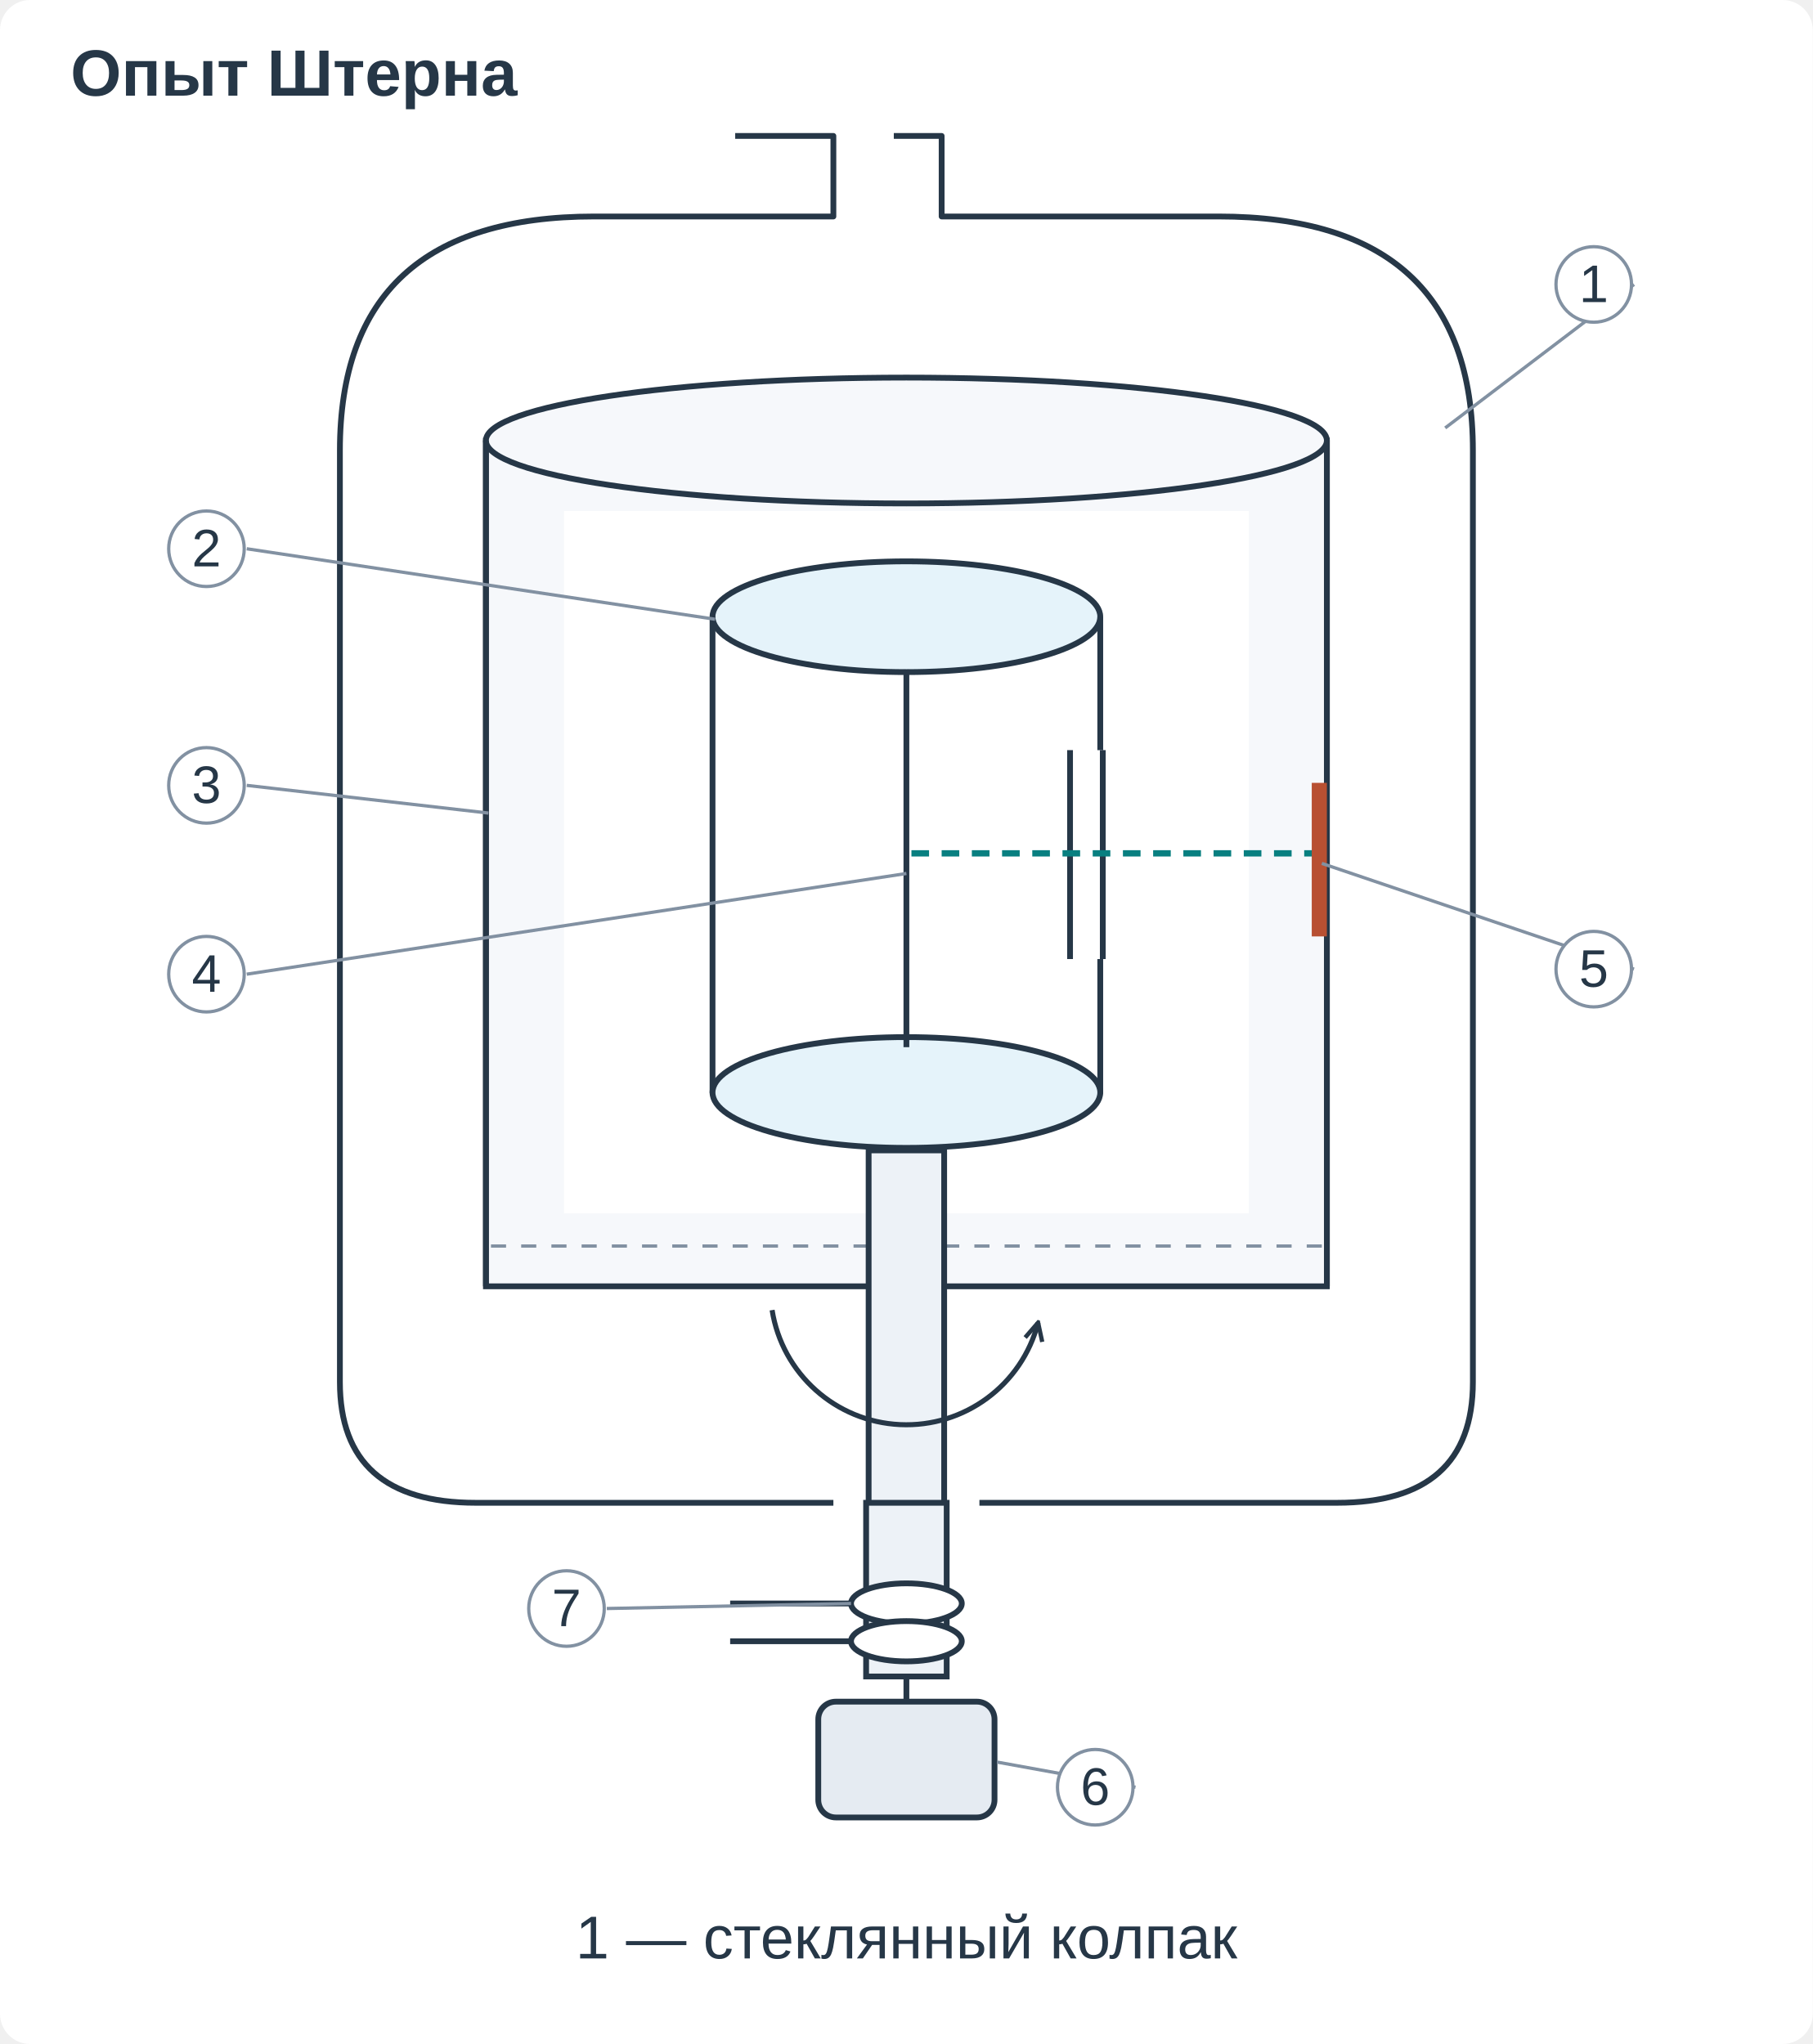
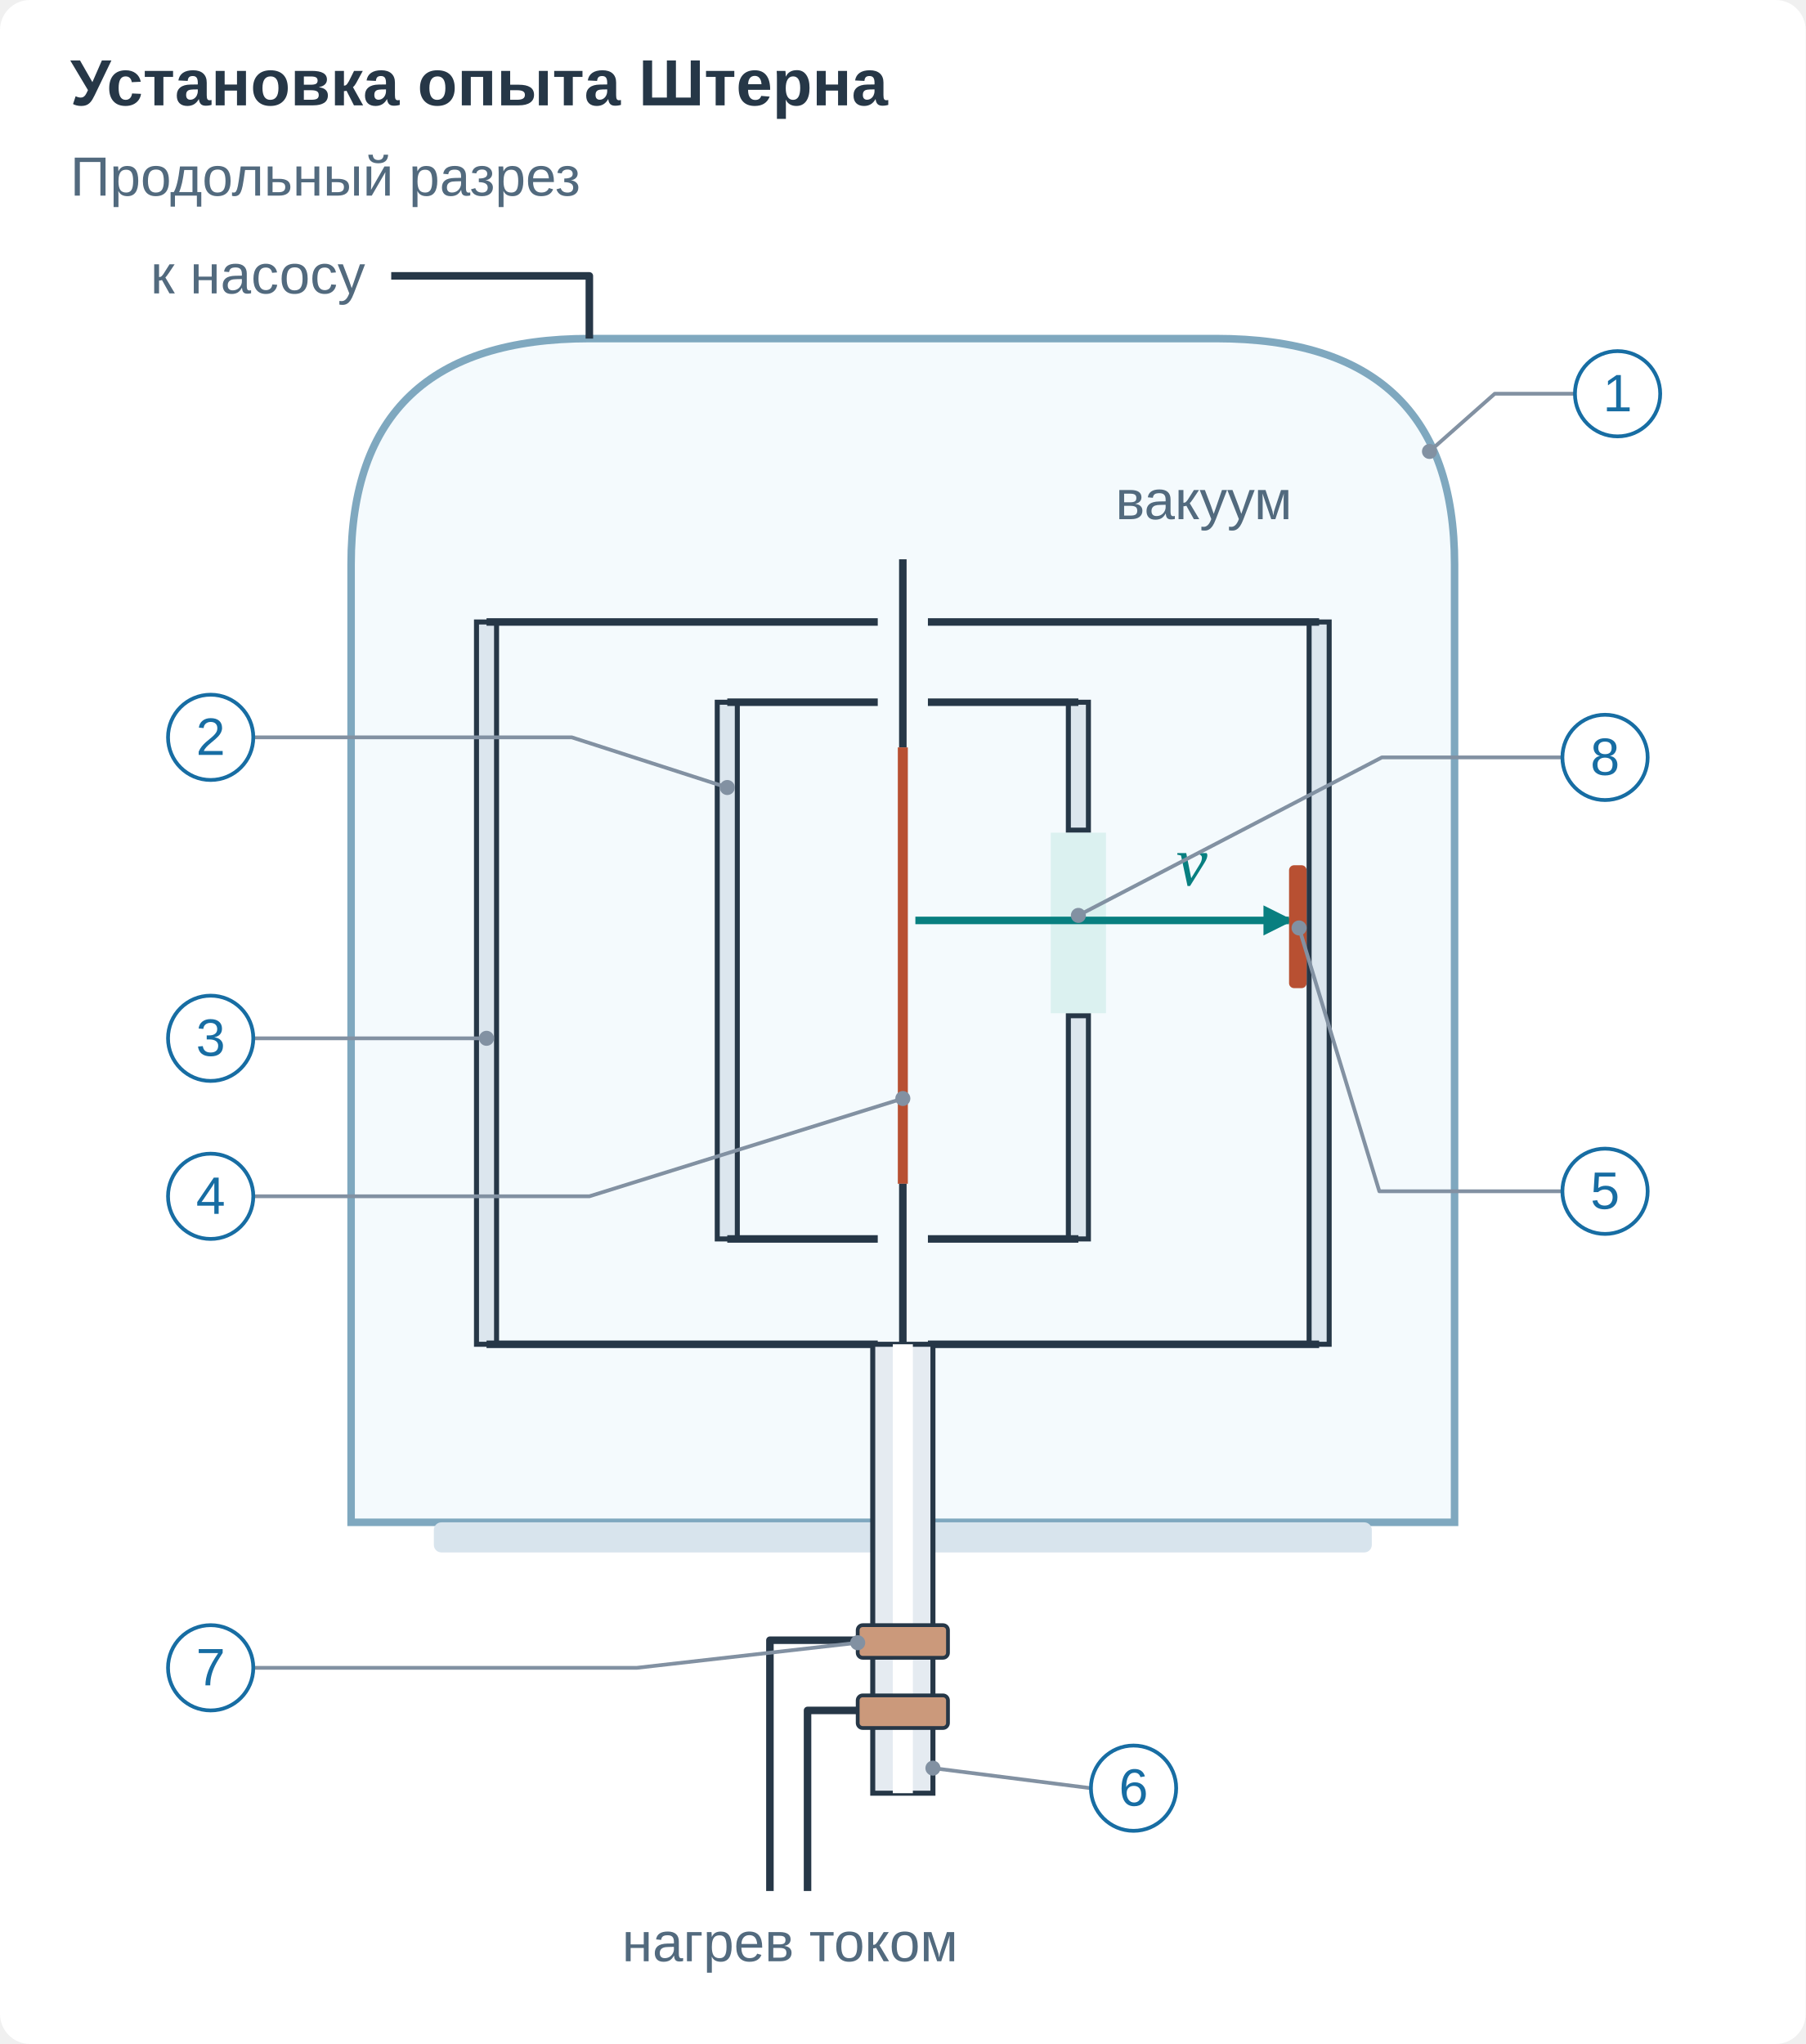
- <svg xmlns="http://www.w3.org/2000/svg" viewBox="0 0 720 812" role="img" aria-labelledby="title desc">
+ <svg xmlns="http://www.w3.org/2000/svg" viewBox="0 0 720 815" role="img" aria-labelledby="title desc">
  <defs>
    <marker id="arrow" markerWidth="9" markerHeight="9" refX="8" refY="4.5" orient="auto-start-reverse" markerUnits="userSpaceOnUse">
      <path d="M1 1 L8 4.5 L1 8" fill="none" stroke="#263747" stroke-width="1.7" />
    </marker>
  </defs>
  <style>text{font-family:Arial,Helvetica,sans-serif;fill:#263747}.label{font-size:24px}.small{font-size:22px}.heading{font-size:26px;font-weight:600}.math{font-family:Georgia,'Times New Roman',serif;font-style:italic;font-size:28px}.number{font-size:21px}.wall{fill:none;stroke:#263747;stroke-width:2.3;stroke-linejoin:round}.leader{fill:none;stroke:#8291a2;stroke-width:1.3}.guide{fill:none;stroke:#8291a2;stroke-width:1.3;stroke-dasharray:6 6}.axis{fill:none;stroke:#263747;stroke-width:1.7;marker-end:url(#arrow)}.beam{fill:none;stroke:#087f80;stroke-width:2.5;stroke-dasharray:7 5}.rotation{fill:none;stroke:#263747;stroke-width:2;marker-end:url(#arrow)}</style>
-   <rect width="720" height="812" rx="12" fill="#fff" />
-   <text x="28.000" y="38.000" class="heading">Опыт Штерна</text>
-   <path d="M135 549 V179 Q135 86 236 86 H331 V54 H292 M355 54 H374 V86 H484 Q585 86 585 179 V549 Q585 597 531 597 H389 M331 597 H189 Q135 597 135 549" class="wall" />
-   <rect x="193" y="175" width="334" height="336" fill="#f6f8fb" stroke="#263747" stroke-width="2.3" />
-   <ellipse cx="360" cy="175" rx="167" ry="25" fill="#f6f8fb" stroke="#263747" stroke-width="2.3" />
-   <line x1="195.000" y1="495.000" x2="525.000" y2="495.000" class="guide" />
-   <rect x="224" y="203" width="272" height="279" fill="#fff" />
-   <line x1="193.000" y1="175.000" x2="193.000" y2="511.000" class="wall" />
-   <line x1="527.000" y1="175.000" x2="527.000" y2="511.000" class="wall" />
-   <ellipse cx="360" cy="245" rx="77" ry="22" fill="#e5f3fa" stroke="#263747" stroke-width="2.3" />
-   <path d="M283 245 V434 Q360 477 437 434 V245" class="wall" />
-   <ellipse cx="360" cy="434" rx="77" ry="22" fill="#e5f3fa" stroke="#263747" stroke-width="2.3" />
-   <line x1="360.000" y1="266.000" x2="360.000" y2="416.000" class="wall" stroke="#b85032" stroke-width="4" />
-   <rect x="425" y="298" width="13" height="83" fill="#fff" />
-   <line x1="425.000" y1="298.000" x2="425.000" y2="381.000" class="wall" />
-   <line x1="438.000" y1="298.000" x2="438.000" y2="381.000" class="wall" />
-   <line x1="362.000" y1="339.000" x2="522.000" y2="339.000" class="beam" />
-   <rect x="521" y="311" width="6" height="61" fill="#b85032" />
-   <rect x="345" y="457" width="30" height="141" fill="#edf2f7" stroke="#263747" stroke-width="2.3" />
-   <rect x="344" y="597" width="32" height="69" fill="#edf2f7" stroke="#263747" stroke-width="2.3" />
-   <ellipse cx="360" cy="637" rx="22" ry="8" fill="#fff" stroke="#263747" stroke-width="2.3" />
-   <ellipse cx="360" cy="652" rx="22" ry="8" fill="#fff" stroke="#263747" stroke-width="2.3" />
-   <line x1="339.000" y1="637.000" x2="290.000" y2="637.000" class="wall" />
-   <line x1="339.000" y1="652.000" x2="290.000" y2="652.000" class="wall" />
-   <rect x="325" y="676" width="70" height="46" fill="#e5ebf2" rx="7" stroke="#263747" stroke-width="2.3" />
-   <line x1="360.000" y1="666.000" x2="360.000" y2="676.000" class="wall" />
-   <path d="M306.665 520.447 A54 54 0 0 0 412.303 525.429" class="rotation" />
-   <line x1="649.000" y1="113.000" x2="574.000" y2="170.000" class="leader" />
-   <circle cx="633.000" cy="113.000" r="15" fill="#fff" stroke="#8291a2" stroke-width="1.3" />
-   <text x="633.000" y="120.000" class="number" text-anchor="middle">1</text>
-   <line x1="98.000" y1="218.000" x2="284.000" y2="246.000" class="leader" />
-   <circle cx="82.000" cy="218.000" r="15" fill="#fff" stroke="#8291a2" stroke-width="1.3" />
-   <text x="82.000" y="225.000" class="number" text-anchor="middle">2</text>
-   <line x1="98.000" y1="312.000" x2="194.000" y2="323.000" class="leader" />
-   <circle cx="82.000" cy="312.000" r="15" fill="#fff" stroke="#8291a2" stroke-width="1.3" />
-   <text x="82.000" y="319.000" class="number" text-anchor="middle">3</text>
-   <line x1="98.000" y1="387.000" x2="360.000" y2="347.000" class="leader" />
-   <circle cx="82.000" cy="387.000" r="15" fill="#fff" stroke="#8291a2" stroke-width="1.3" />
-   <text x="82.000" y="394.000" class="number" text-anchor="middle">4</text>
-   <line x1="649.000" y1="385.000" x2="525.000" y2="343.000" class="leader" />
-   <circle cx="633.000" cy="385.000" r="15" fill="#fff" stroke="#8291a2" stroke-width="1.3" />
-   <text x="633.000" y="392.000" class="number" text-anchor="middle">5</text>
-   <line x1="451.000" y1="710.000" x2="396.000" y2="700.000" class="leader" />
-   <circle cx="435.000" cy="710.000" r="15" fill="#fff" stroke="#8291a2" stroke-width="1.3" />
-   <text x="435.000" y="717.000" class="number" text-anchor="middle">6</text>
-   <line x1="241.000" y1="639.000" x2="338.000" y2="637.000" class="leader" />
-   <circle cx="225.000" cy="639.000" r="15" fill="#fff" stroke="#8291a2" stroke-width="1.3" />
-   <text x="225.000" y="646.000" class="number" text-anchor="middle">7</text>
-   <text x="360.000" y="778.000" class="label" text-anchor="middle">1 — стеклянный колпак</text>
+   <rect width="720" height="815" rx="12" fill="#fff" />
+   <defs>
+     <marker id="stern-arrow-teal" viewBox="0 0 10 10" refX="8.5" refY="5" markerWidth="12" markerHeight="12" markerUnits="userSpaceOnUse" orient="auto">
+       <path d="M0 0L10 5L0 10Z" fill="#087f80" />
+     </marker>
+     <marker id="stern-arrow-purple" viewBox="0 0 10 10" refX="8.5" refY="5" markerWidth="10" markerHeight="10" markerUnits="userSpaceOnUse" orient="auto">
+       <path d="M0 0L10 5L0 10Z" fill="#8455a5" />
+     </marker>
+   </defs>
+   <style>
+  .stern-wall{fill:none;stroke:#263747;stroke-width:3;stroke-linejoin:round}.stern-glass{fill:#edf7fc;fill-opacity:.6;stroke:#7fa8bf;stroke-width:3}
+  .stern-leader{fill:none;stroke:#8291a2;stroke-width:1.5;stroke-linejoin:round}.stern-point{fill:#8291a2}
+  .stern-beam{fill:none;stroke:#087f80;stroke-width:3;marker-end:url(#stern-arrow-teal)}
+  .stern-dimension{fill:none;stroke:#8455a5;stroke-width:2;marker-start:url(#arrow);marker-end:url(#arrow)}
+  .stern-turn{fill:none;stroke:#176da3;stroke-width:3;marker-end:url(#arrow)}.stern-guide{fill:none;stroke:#8291a2;stroke-width:1.5;stroke-dasharray:6 6}
+  .stern-caption{font-size:22px;fill:#526a7e}.stern-teal{fill:#087f80}.stern-purple{fill:#8455a5}.stern-blue{fill:#176da3}
+  </style>
+   <text x="28.000" y="42.000" class="heading">Установка опыта Штерна</text>
+   <text x="28.000" y="78.000" class="stern-caption">Продольный разрез</text>
+   <path d="M140 607V225Q140 135 235 135H485Q580 135 580 225V607Z" class="stern-glass" />
+   <path d="M235 135V110H156" class="stern-wall" />
+   <text x="60.000" y="117.000" class="stern-caption">к насосу</text>
+   <text x="480.000" y="207.000" class="stern-caption" text-anchor="middle">вакуум</text>
+   <rect x="173" y="607" width="374" height="12" fill="#d8e4ed" rx="3" />
+   <rect x="190" y="248" width="8" height="288" fill="#dce6ee" stroke="#263747" stroke-width="2" id="stern-apparatus-outer-left" />
+   <rect x="522" y="248" width="8" height="288" fill="#dce6ee" stroke="#263747" stroke-width="2" id="stern-apparatus-outer-right" />
+   <line x1="194.000" y1="248.000" x2="350.000" y2="248.000" class="stern-wall" />
+   <line x1="370.000" y1="248.000" x2="526.000" y2="248.000" class="stern-wall" />
+   <line x1="194.000" y1="536.000" x2="350.000" y2="536.000" class="stern-wall" />
+   <line x1="370.000" y1="536.000" x2="526.000" y2="536.000" class="stern-wall" />
+   <rect x="286" y="280" width="8" height="214" fill="#dce6ee" stroke="#263747" stroke-width="2" />
+   <rect x="426" y="280" width="8" height="51" fill="#dce6ee" stroke="#263747" stroke-width="2" />
+   <rect x="426" y="405" width="8" height="89" fill="#dce6ee" stroke="#263747" stroke-width="2" />
+   <line x1="290.000" y1="280.000" x2="350.000" y2="280.000" class="stern-wall" />
+   <line x1="370.000" y1="280.000" x2="430.000" y2="280.000" class="stern-wall" />
+   <line x1="290.000" y1="494.000" x2="350.000" y2="494.000" class="stern-wall" />
+   <line x1="370.000" y1="494.000" x2="430.000" y2="494.000" class="stern-wall" />
+   <rect x="419" y="332" width="22" height="72" fill="#c6e9e5" opacity=".55" id="stern-apparatus-slit" />
+   <line x1="360.000" y1="223.000" x2="360.000" y2="298.000" class="stern-wall" />
+   <line x1="360.000" y1="298.000" x2="360.000" y2="472.000" class="stern-wall" style="stroke:#b85032;stroke-width:4" id="stern-apparatus-wire" />
+   <line x1="360.000" y1="472.000" x2="360.000" y2="536.000" class="stern-wall" />
+   <line x1="365.000" y1="367.000" x2="514.000" y2="367.000" class="stern-beam" id="stern-apparatus-beam" />
+   <text x="469.000" y="353.000" class="math stern-teal">v</text>
+   <rect x="514" y="345" width="7" height="49" fill="#b85032" rx="2" id="stern-apparatus-deposit" />
+   <rect x="348" y="536" width="24" height="179" fill="#e5ebf1" stroke="#263747" stroke-width="2" id="stern-apparatus-shaft" />
+   <rect x="356" y="536" width="8" height="179" fill="#fff" />
+   <rect x="342" y="648" width="36" height="13" fill="#cb997b" stroke="#263747" stroke-width="1.5" rx="2" />
+   <rect x="342" y="676" width="36" height="13" fill="#cb997b" stroke="#263747" stroke-width="1.5" rx="2" />
+   <path d="M342 654H307V754M342 682H322V754" class="stern-wall" />
+   <text x="315.000" y="782.000" class="stern-caption" text-anchor="middle">нагрев током</text>
+   <polyline points="628.000,157.000 596.000,157.000 570.000,180.000" class="stern-leader" />
+   <circle cx="570.000" cy="180.000" r="3" fill="#8291a2" />
+   <circle cx="645.000" cy="157.000" r="17" fill="#fff" stroke="#176da3" stroke-width="1.5" />
+   <text x="645.000" y="164.000" class="number stern-blue" text-anchor="middle">1</text>
+   <polyline points="101.000,294.000 228.000,294.000 290.000,314.000" class="stern-leader" />
+   <circle cx="290.000" cy="314.000" r="3" fill="#8291a2" />
+   <circle cx="84.000" cy="294.000" r="17" fill="#fff" stroke="#176da3" stroke-width="1.5" />
+   <text x="84.000" y="301.000" class="number stern-blue" text-anchor="middle">2</text>
+   <polyline points="101.000,414.000 194.000,414.000" class="stern-leader" />
+   <circle cx="194.000" cy="414.000" r="3" fill="#8291a2" />
+   <circle cx="84.000" cy="414.000" r="17" fill="#fff" stroke="#176da3" stroke-width="1.5" />
+   <text x="84.000" y="421.000" class="number stern-blue" text-anchor="middle">3</text>
+   <polyline points="101.000,477.000 235.000,477.000 360.000,438.000" class="stern-leader" />
+   <circle cx="360.000" cy="438.000" r="3" fill="#8291a2" />
+   <circle cx="84.000" cy="477.000" r="17" fill="#fff" stroke="#176da3" stroke-width="1.5" />
+   <text x="84.000" y="484.000" class="number stern-blue" text-anchor="middle">4</text>
+   <polyline points="623.000,475.000 550.000,475.000 518.000,370.000" class="stern-leader" />
+   <circle cx="518.000" cy="370.000" r="3" fill="#8291a2" />
+   <circle cx="640.000" cy="475.000" r="17" fill="#fff" stroke="#176da3" stroke-width="1.5" />
+   <text x="640.000" y="482.000" class="number stern-blue" text-anchor="middle">5</text>
+   <polyline points="435.000,713.000 372.000,705.000" class="stern-leader" />
+   <circle cx="372.000" cy="705.000" r="3" fill="#8291a2" />
+   <circle cx="452.000" cy="713.000" r="17" fill="#fff" stroke="#176da3" stroke-width="1.5" />
+   <text x="452.000" y="720.000" class="number stern-blue" text-anchor="middle">6</text>
+   <polyline points="101.000,665.000 254.000,665.000 342.000,655.000" class="stern-leader" />
+   <circle cx="342.000" cy="655.000" r="3" fill="#8291a2" />
+   <circle cx="84.000" cy="665.000" r="17" fill="#fff" stroke="#176da3" stroke-width="1.5" />
+   <text x="84.000" y="672.000" class="number stern-blue" text-anchor="middle">7</text>
+   <polyline points="623.000,302.000 551.000,302.000 430.000,365.000" class="stern-leader" />
+   <circle cx="430.000" cy="365.000" r="3" fill="#8291a2" />
+   <circle cx="640.000" cy="302.000" r="17" fill="#fff" stroke="#176da3" stroke-width="1.5" />
+   <text x="640.000" y="309.000" class="number stern-blue" text-anchor="middle">8</text>
</svg>
